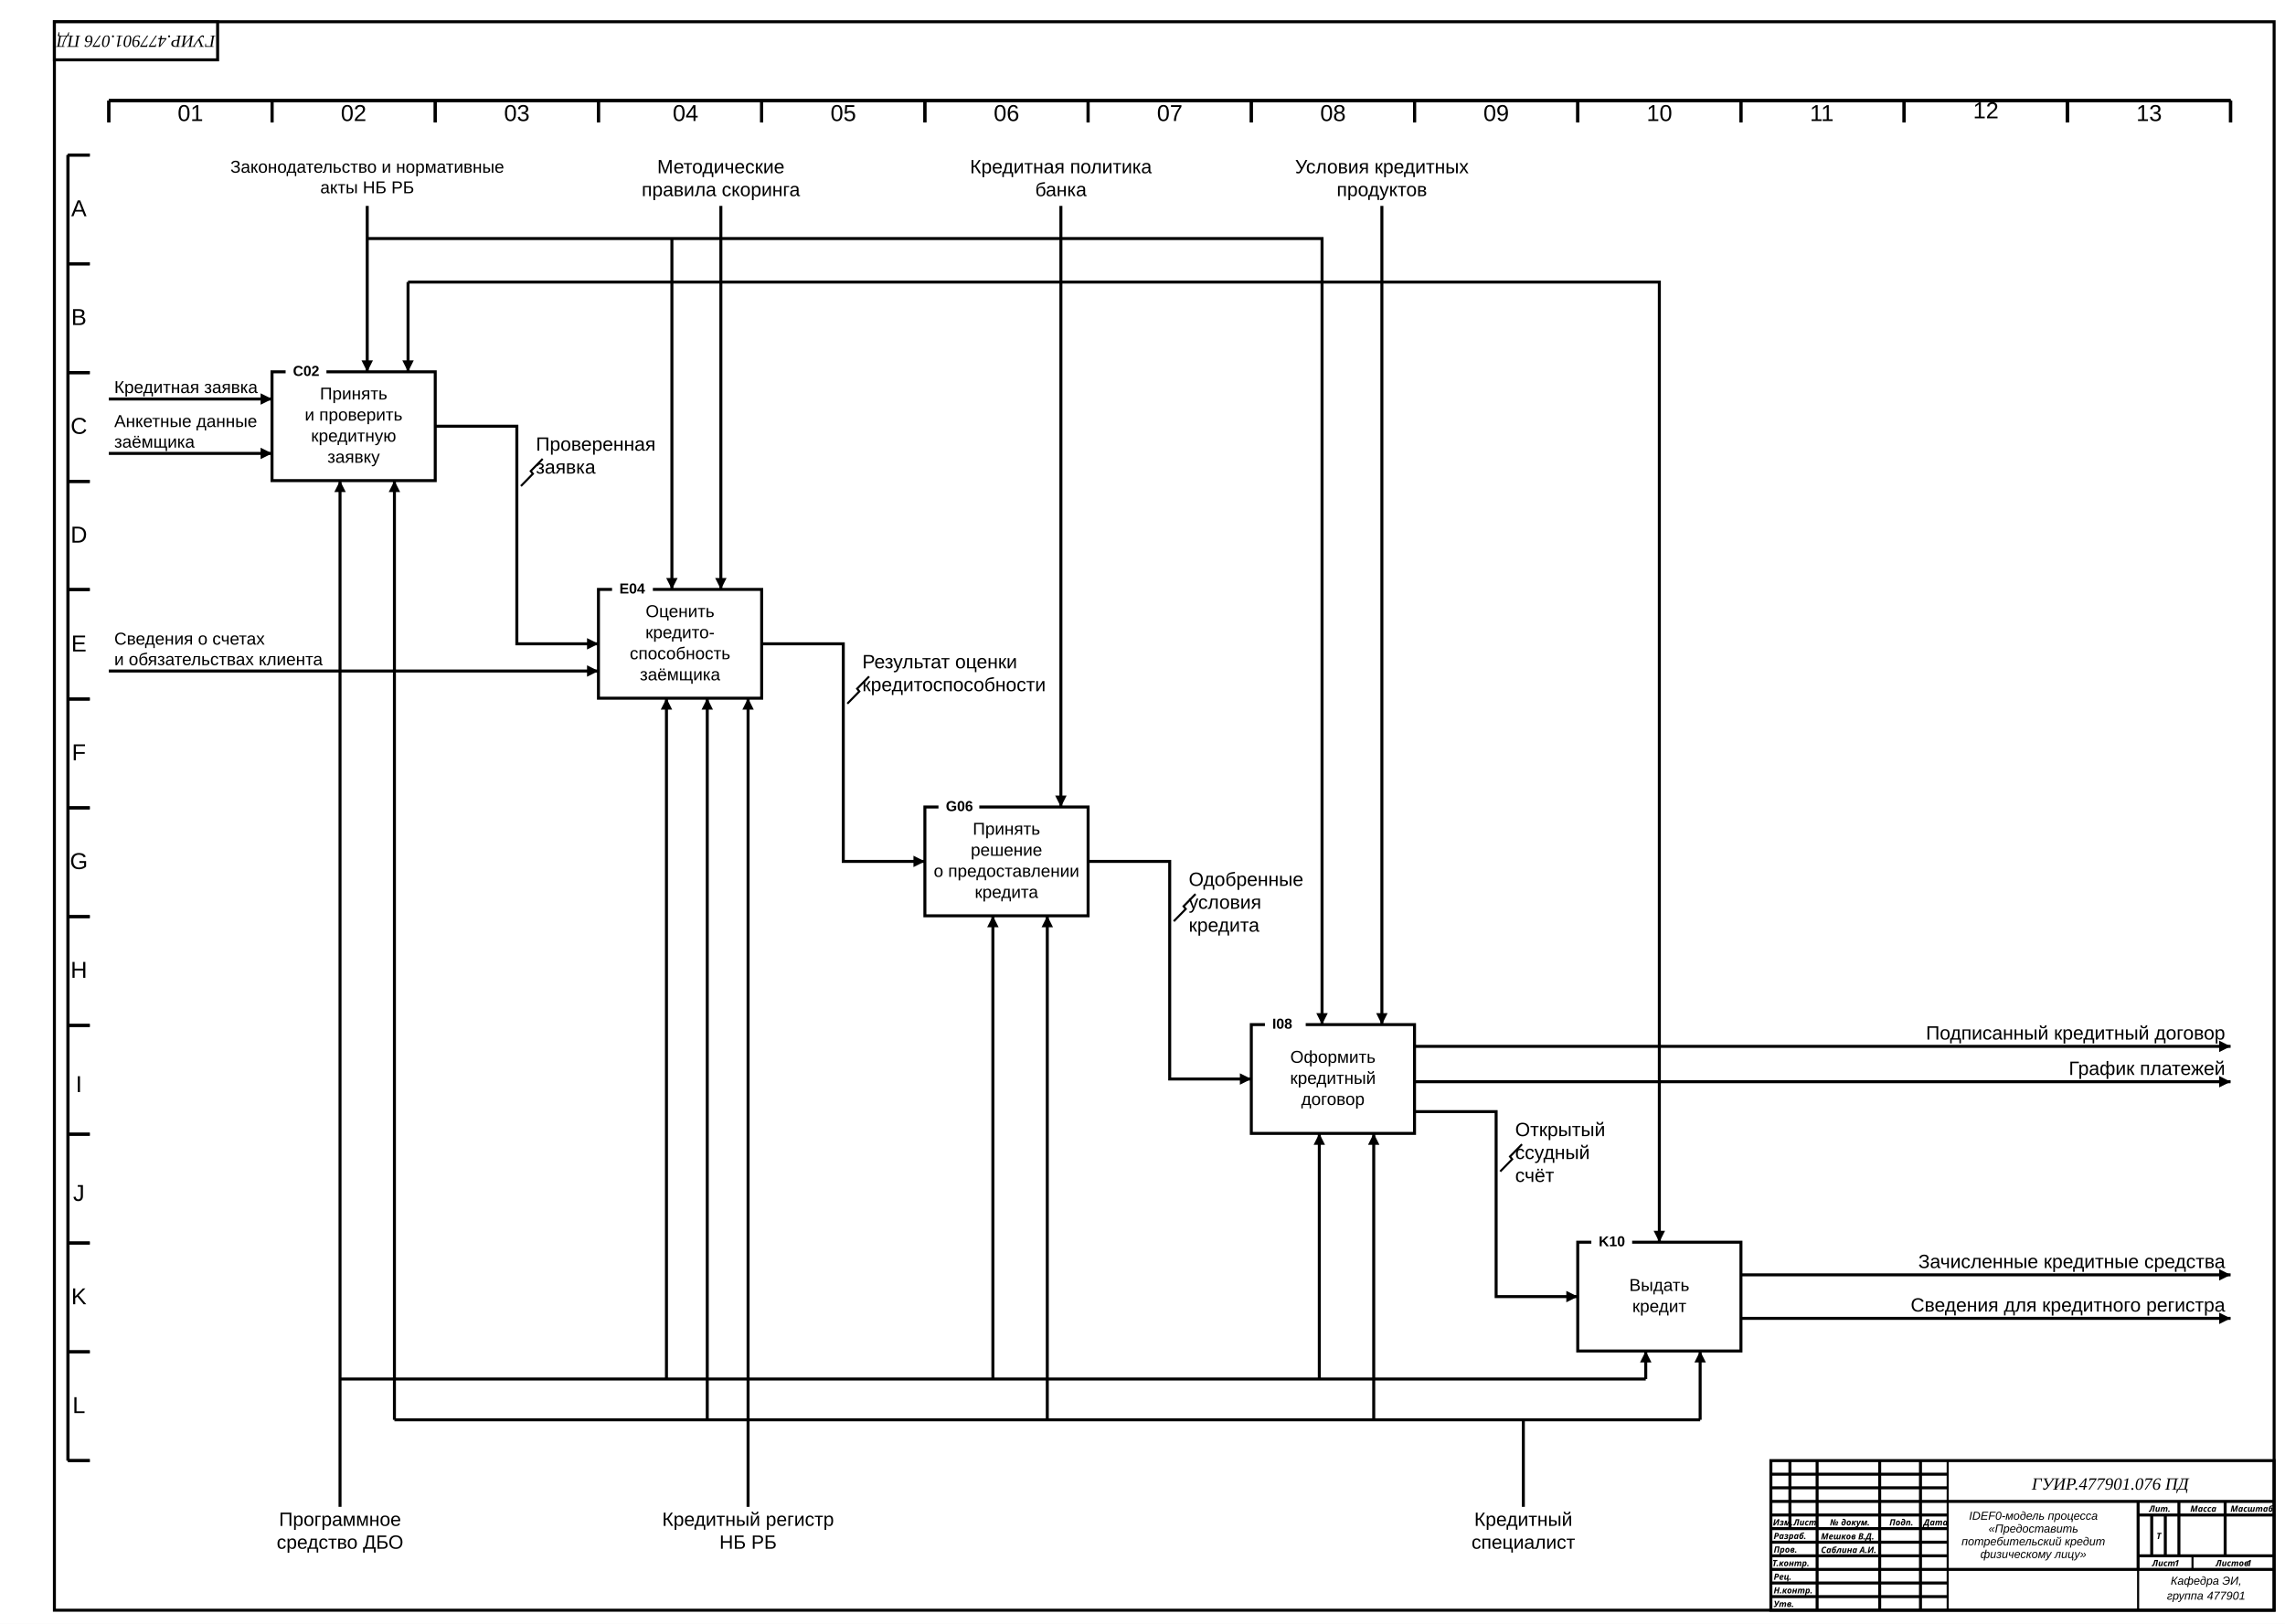
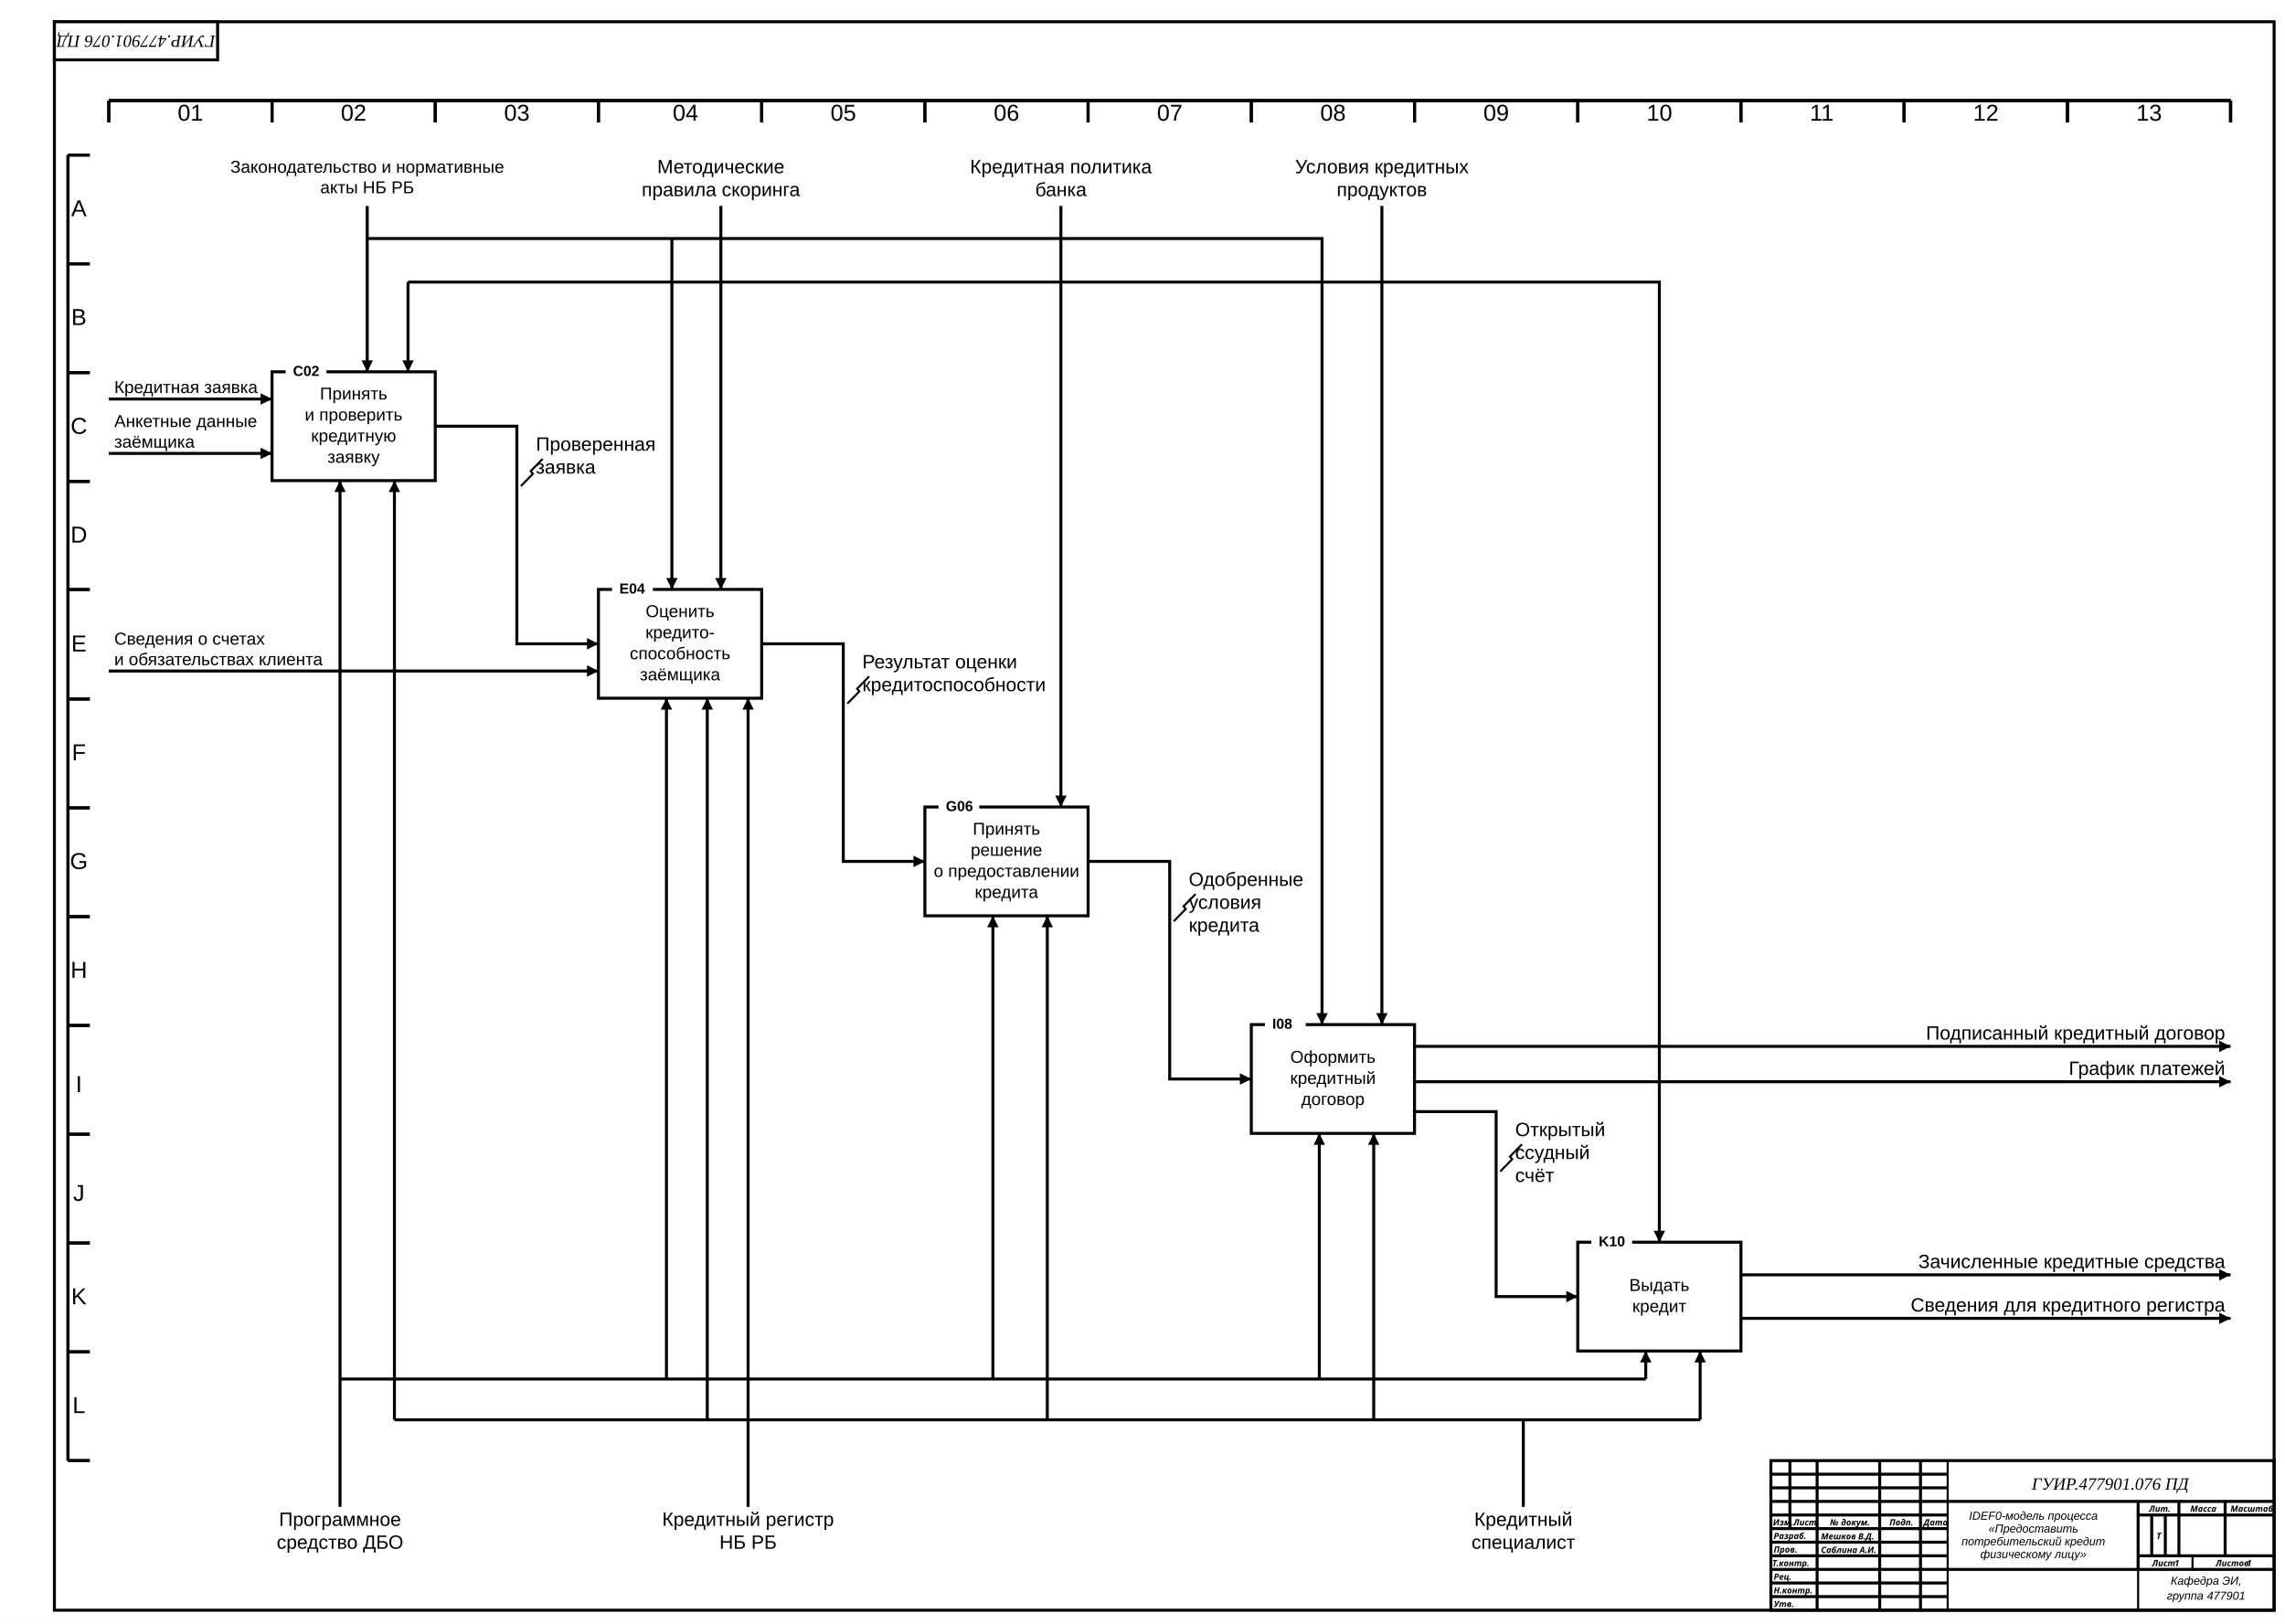
<svg xmlns="http://www.w3.org/2000/svg" width="840mm" height="597mm" viewBox="0 0 840 597" font-family="Arial, Liberation Sans, sans-serif">
  <rect width="840" height="597" fill="#fff" />
  <rect x="20.00" y="8.00" width="816.00" height="584.00" rx="0" fill="none" stroke="#000" stroke-width="1.101" />
  <rect x="20.00" y="8.00" width="60.00" height="14.00" rx="0" fill="#fff" stroke="#000" stroke-width="0" />
  <rect x="20.00" y="8.00" width="60.00" height="14.00" rx="0" fill="none" stroke="#000" stroke-width="1.101" />
  <rect x="651.00" y="537.00" width="185.00" height="55.00" rx="0" fill="none" stroke="#000" stroke-width="1.101" />
  <path d="M100.00,37.00 L100.00,45.00" fill="none" stroke="#000" stroke-width="1.1" />
  <path d="M220.00,37.00 L220.00,45.00" fill="none" stroke="#000" stroke-width="1.1" />
  <path d="M40.00,37.00 L40.00,45.00" fill="none" stroke="#000" stroke-width="1.1" />
  <path d="M160.00,37.00 L160.00,45.00" fill="none" stroke="#000" stroke-width="1.1" />
  <path d="M460.00,37.00 L460.00,45.00" fill="none" stroke="#000" stroke-width="1.1" />
  <path d="M400.00,37.00 L400.00,45.00" fill="none" stroke="#000" stroke-width="1.1" />
  <path d="M340.00,37.00 L340.00,45.00" fill="none" stroke="#000" stroke-width="1.1" />
  <path d="M280.00,37.00 L280.00,45.00" fill="none" stroke="#000" stroke-width="1.1" />
  <path d="M640.00,37.00 L640.00,45.00" fill="none" stroke="#000" stroke-width="1.1" />
  <path d="M580.00,37.00 L580.00,45.00" fill="none" stroke="#000" stroke-width="1.1" />
  <path d="M520.00,37.00 L520.00,45.00" fill="none" stroke="#000" stroke-width="1.1" />
  <path d="M40.00,37.00 L820.00,37.00" fill="none" stroke="#000" stroke-width="1.1" />
  <path d="M820.00,37.00 L820.00,45.00" fill="none" stroke="#000" stroke-width="1.1" />
  <path d="M760.00,37.00 L760.00,45.00" fill="none" stroke="#000" stroke-width="1.1" />
  <path d="M700.00,37.00 L700.00,45.00" fill="none" stroke="#000" stroke-width="1.1" />
  <path d="M40.00,37.00 L820.00,37.00" fill="none" stroke="#000" stroke-width="1.1" />
  <path d="M820.00,37.00 L820.00,45.00" fill="none" stroke="#000" stroke-width="1.1" />
  <path d="M760.00,37.00 L760.00,45.00" fill="none" stroke="#000" stroke-width="1.1" />
  <path d="M700.00,37.00 L700.00,45.00" fill="none" stroke="#000" stroke-width="1.1" />
  <path d="M100.00,37.00 L100.00,45.00" fill="none" stroke="#000" stroke-width="1.1" />
  <path d="M220.00,37.00 L220.00,45.00" fill="none" stroke="#000" stroke-width="1.1" />
  <path d="M40.00,37.00 L40.00,45.00" fill="none" stroke="#000" stroke-width="1.1" />
  <path d="M160.00,37.00 L160.00,45.00" fill="none" stroke="#000" stroke-width="1.1" />
  <path d="M460.00,37.00 L460.00,45.00" fill="none" stroke="#000" stroke-width="1.1" />
  <path d="M400.00,37.00 L400.00,45.00" fill="none" stroke="#000" stroke-width="1.1" />
  <path d="M340.00,37.00 L340.00,45.00" fill="none" stroke="#000" stroke-width="1.1" />
  <path d="M280.00,37.00 L280.00,45.00" fill="none" stroke="#000" stroke-width="1.1" />
  <path d="M640.00,37.00 L640.00,45.00" fill="none" stroke="#000" stroke-width="1.1" />
  <path d="M580.00,37.00 L580.00,45.00" fill="none" stroke="#000" stroke-width="1.1" />
  <path d="M520.00,37.00 L520.00,45.00" fill="none" stroke="#000" stroke-width="1.1" />
  <path d="M40.00,37.00 L820.00,37.00" fill="none" stroke="#000" stroke-width="1.1" />
  <path d="M820.00,37.00 L820.00,45.00" fill="none" stroke="#000" stroke-width="1.1" />
  <path d="M760.00,37.00 L760.00,45.00" fill="none" stroke="#000" stroke-width="1.1" />
  <path d="M700.00,37.00 L700.00,45.00" fill="none" stroke="#000" stroke-width="1.1" />
  <path d="M658.00,537.00 L658.00,562.00" fill="none" stroke="#000" stroke-width="1.1" />
  <path d="M668.00,537.00 L668.00,592.00" fill="none" stroke="#000" stroke-width="1.1" />
  <path d="M691.00,537.00 L691.00,592.00" fill="none" stroke="#000" stroke-width="1.1" />
  <path d="M706.00,537.00 L706.00,592.00" fill="none" stroke="#000" stroke-width="1.1" />
  <path d="M716.00,537.00 L716.00,592.00" fill="none" stroke="#000" stroke-width="0.76" />
  <path d="M716.00,552.00 L836.00,552.00" fill="none" stroke="#000" stroke-width="1.1" />
  <path d="M651.00,562.00 L716.00,562.00" fill="none" stroke="#000" stroke-width="1.1" />
  <path d="M651.00,557.00 L716.00,557.00" fill="none" stroke="#000" stroke-width="1.1" />
  <path d="M651.00,552.00 L716.00,552.00" fill="none" stroke="#000" stroke-width="1.1" />
  <path d="M651.00,547.00 L716.00,547.00" fill="none" stroke="#000" stroke-width="1.1" />
  <path d="M651.00,542.00 L716.00,542.00" fill="none" stroke="#000" stroke-width="1.1" />
  <path d="M651.00,567.00 L716.00,567.00" fill="none" stroke="#000" stroke-width="1.1" />
  <path d="M651.00,572.00 L716.00,572.00" fill="none" stroke="#000" stroke-width="1.1" />
  <path d="M651.00,577.00 L716.00,577.00" fill="none" stroke="#000" stroke-width="1.1" />
  <path d="M651.00,582.00 L716.00,582.00" fill="none" stroke="#000" stroke-width="1.1" />
  <path d="M651.00,587.00 L716.00,587.00" fill="none" stroke="#000" stroke-width="1.1" />
  <path d="M716.00,577.00 L836.00,577.00" fill="none" stroke="#000" stroke-width="1.1" />
  <path d="M786.00,552.00 L786.00,577.00" fill="none" stroke="#000" stroke-width="1.1" />
  <path d="M786.00,557.00 L836.00,557.00" fill="none" stroke="#000" stroke-width="1.1" />
  <path d="M786.00,572.00 L836.00,572.00" fill="none" stroke="#000" stroke-width="1.1" />
  <path d="M801.00,552.00 L801.00,572.00" fill="none" stroke="#000" stroke-width="1.1" />
  <path d="M791.00,557.00 L791.00,572.00" fill="none" stroke="#000" stroke-width="1.1" />
  <path d="M796.00,557.00 L796.00,572.00" fill="none" stroke="#000" stroke-width="1.1" />
  <path d="M818.00,552.00 L818.00,572.00" fill="none" stroke="#000" stroke-width="1.1" />
  <path d="M806.00,572.00 L806.00,577.00" fill="none" stroke="#000" stroke-width="0.76" />
  <path d="M786.00,577.00 L786.00,592.00" fill="none" stroke="#000" stroke-width="0.76" />
  <path d="M25.00,537.00 L33.00,537.00" fill="none" stroke="#000" stroke-width="1.1" />
  <path d="M25.00,337.00 L33.00,337.00" fill="none" stroke="#000" stroke-width="1.1" />
  <path d="M25.00,457.00 L33.00,457.00" fill="none" stroke="#000" stroke-width="1.1" />
  <path d="M25.00,297.00 L33.00,297.00" fill="none" stroke="#000" stroke-width="1.1" />
  <path d="M25.00,377.00 L33.00,377.00" fill="none" stroke="#000" stroke-width="1.1" />
  <path d="M25.00,417.00 L33.00,417.00" fill="none" stroke="#000" stroke-width="1.1" />
  <path d="M25.00,497.00 L33.00,497.00" fill="none" stroke="#000" stroke-width="1.1" />
  <path d="M25.00,177.00 L33.00,177.00" fill="none" stroke="#000" stroke-width="1.1" />
  <path d="M25.00,216.75 L33.00,216.75" fill="none" stroke="#000" stroke-width="1.1" />
  <path d="M25.00,257.00 L33.00,257.00" fill="none" stroke="#000" stroke-width="1.1" />
  <path d="M25.00,537.00 L25.00,57.00" fill="none" stroke="#000" stroke-width="1.1" />
  <path d="M25.00,57.00 L33.00,57.00" fill="none" stroke="#000" stroke-width="1.1" />
  <path d="M25.00,97.00 L33.00,97.00" fill="none" stroke="#000" stroke-width="1.1" />
  <path d="M25.00,137.00 L33.00,137.00" fill="none" stroke="#000" stroke-width="1.1" />
  <path d="M25.00,537.00 L33.00,537.00" fill="none" stroke="#000" stroke-width="1.1" />
  <path d="M25.00,337.00 L33.00,337.00" fill="none" stroke="#000" stroke-width="1.1" />
  <path d="M25.00,457.00 L33.00,457.00" fill="none" stroke="#000" stroke-width="1.1" />
  <path d="M25.00,297.00 L33.00,297.00" fill="none" stroke="#000" stroke-width="1.1" />
  <path d="M25.00,377.00 L33.00,377.00" fill="none" stroke="#000" stroke-width="1.1" />
  <path d="M25.00,417.00 L33.00,417.00" fill="none" stroke="#000" stroke-width="1.1" />
  <path d="M25.00,497.00 L33.00,497.00" fill="none" stroke="#000" stroke-width="1.1" />
  <path d="M25.00,177.00 L33.00,177.00" fill="none" stroke="#000" stroke-width="1.1" />
  <path d="M25.00,216.75 L33.00,216.75" fill="none" stroke="#000" stroke-width="1.1" />
  <path d="M25.00,257.00 L33.00,257.00" fill="none" stroke="#000" stroke-width="1.1" />
  <path d="M25.00,537.00 L25.00,57.00" fill="none" stroke="#000" stroke-width="1.1" />
  <path d="M25.00,57.00 L33.00,57.00" fill="none" stroke="#000" stroke-width="1.1" />
  <path d="M25.00,97.00 L33.00,97.00" fill="none" stroke="#000" stroke-width="1.1" />
  <path d="M25.00,137.00 L33.00,137.00" fill="none" stroke="#000" stroke-width="1.1" />
  <text x="77.36" y="14.88" font-size="6.35" text-anchor="middle" dominant-baseline="middle" font-family="Times New Roman" font-style="italic" transform="rotate(180 77.35676 14.87734)">Г</text>
  <text x="73.41" y="14.88" font-size="6.35" text-anchor="middle" dominant-baseline="middle" font-family="Times New Roman" font-style="italic" transform="rotate(180 73.41341 14.87734)">У</text>
  <text x="68.98" y="14.88" font-size="6.35" text-anchor="middle" dominant-baseline="middle" font-family="Times New Roman" font-style="italic" transform="rotate(180 68.98428 14.87734)">И</text>
  <text x="64.75" y="14.88" font-size="6.35" text-anchor="middle" dominant-baseline="middle" font-family="Times New Roman" font-style="italic" transform="rotate(180 64.75201 14.87734)">Р</text>
  <text x="62.02" y="14.88" font-size="6.35" text-anchor="middle" dominant-baseline="middle" font-family="Times New Roman" font-style="italic" transform="rotate(180 62.01833 14.87734)">.</text>
  <text x="59.64" y="14.88" font-size="6.35" text-anchor="middle" dominant-baseline="middle" font-family="Times New Roman" font-style="italic" transform="rotate(180 59.63708 14.87734)">4</text>
  <text x="56.46" y="14.88" font-size="6.35" text-anchor="middle" dominant-baseline="middle" font-family="Times New Roman" font-style="italic" transform="rotate(180 56.46208 14.87734)">7</text>
  <text x="53.29" y="14.88" font-size="6.35" text-anchor="middle" dominant-baseline="middle" font-family="Times New Roman" font-style="italic" transform="rotate(180 53.28708 14.87734)">7</text>
  <text x="50.11" y="14.88" font-size="6.35" text-anchor="middle" dominant-baseline="middle" font-family="Times New Roman" font-style="italic" transform="rotate(180 50.11208 14.87734)">9</text>
  <text x="46.94" y="14.88" font-size="6.35" text-anchor="middle" dominant-baseline="middle" font-family="Times New Roman" font-style="italic" transform="rotate(180 46.93708 14.87734)">0</text>
  <text x="43.76" y="14.88" font-size="6.35" text-anchor="middle" dominant-baseline="middle" font-family="Times New Roman" font-style="italic" transform="rotate(180 43.76208 14.87734)">1</text>
  <text x="41.38" y="14.88" font-size="6.35" text-anchor="middle" dominant-baseline="middle" font-family="Times New Roman" font-style="italic" transform="rotate(180 41.38083 14.87734)">.</text>
  <text x="39.00" y="14.88" font-size="6.35" text-anchor="middle" dominant-baseline="middle" font-family="Times New Roman" font-style="italic" transform="rotate(180 38.99958 14.87734)">0</text>
  <text x="35.82" y="14.88" font-size="6.35" text-anchor="middle" dominant-baseline="middle" font-family="Times New Roman" font-style="italic" transform="rotate(180 35.81753 14.87734)">7</text>
  <text x="32.64" y="14.88" font-size="6.35" text-anchor="middle" dominant-baseline="middle" font-family="Times New Roman" font-style="italic" transform="rotate(180 32.64253 14.87734)">6</text>
  <text x="30.26" y="14.88" font-size="6.35" text-anchor="middle" dominant-baseline="middle" font-family="Times New Roman" font-style="italic" transform="rotate(180 30.26198 14.87734)"> </text>
  <text x="27.18" y="14.88" font-size="6.35" text-anchor="middle" dominant-baseline="middle" font-family="Times New Roman" font-style="italic" transform="rotate(180 27.18012 14.87734)">П</text>
  <text x="22.88" y="14.88" font-size="6.35" text-anchor="middle" dominant-baseline="middle" font-family="Times New Roman" font-style="italic" transform="rotate(180 22.88117 14.87734)">Д</text>
-   <text x="65.30" y="42.09" font-size="8.47" text-anchor="start" dominant-baseline="middle">01</text>
-   <text x="125.30" y="42.09" font-size="8.47" text-anchor="start" dominant-baseline="middle">02</text>
-   <text x="185.30" y="42.09" font-size="8.47" text-anchor="start" dominant-baseline="middle">03</text>
-   <text x="247.30" y="42.09" font-size="8.47" text-anchor="start" dominant-baseline="middle">04</text>
-   <text x="305.31" y="42.09" font-size="8.47" text-anchor="start" dominant-baseline="middle">05</text>
-   <text x="365.31" y="42.09" font-size="8.47" text-anchor="start" dominant-baseline="middle">06</text>
-   <text x="425.32" y="42.09" font-size="8.47" text-anchor="start" dominant-baseline="middle">07</text>
-   <text x="485.32" y="42.09" font-size="8.47" text-anchor="start" dominant-baseline="middle">08</text>
-   <text x="545.32" y="42.09" font-size="8.47" text-anchor="start" dominant-baseline="middle">09</text>
-   <text x="605.32" y="42.09" font-size="8.47" text-anchor="start" dominant-baseline="middle">10</text>
-   <text x="665.33" y="42.09" font-size="8.47" text-anchor="start" dominant-baseline="middle">11</text>
-   <text x="725.33" y="41.09" font-size="8.47" text-anchor="start" dominant-baseline="middle">12</text>
-   <text x="785.33" y="42.09" font-size="8.47" text-anchor="start" dominant-baseline="middle">13</text>
+   <text x="65.30" y="41.98" font-size="8.47" text-anchor="start" dominant-baseline="middle">01</text>
+   <text x="125.30" y="41.98" font-size="8.47" text-anchor="start" dominant-baseline="middle">02</text>
+   <text x="185.30" y="41.98" font-size="8.47" text-anchor="start" dominant-baseline="middle">03</text>
+   <text x="247.30" y="41.98" font-size="8.47" text-anchor="start" dominant-baseline="middle">04</text>
+   <text x="305.31" y="41.98" font-size="8.47" text-anchor="start" dominant-baseline="middle">05</text>
+   <text x="365.31" y="41.98" font-size="8.47" text-anchor="start" dominant-baseline="middle">06</text>
+   <text x="425.32" y="41.98" font-size="8.47" text-anchor="start" dominant-baseline="middle">07</text>
+   <text x="485.32" y="41.98" font-size="8.47" text-anchor="start" dominant-baseline="middle">08</text>
+   <text x="545.32" y="41.98" font-size="8.47" text-anchor="start" dominant-baseline="middle">09</text>
+   <text x="605.32" y="41.98" font-size="8.47" text-anchor="start" dominant-baseline="middle">10</text>
+   <text x="665.33" y="41.98" font-size="8.47" text-anchor="start" dominant-baseline="middle">11</text>
+   <text x="725.33" y="41.98" font-size="8.47" text-anchor="start" dominant-baseline="middle">12</text>
+   <text x="785.33" y="41.98" font-size="8.47" text-anchor="start" dominant-baseline="middle">13</text>
  <text x="651.76" y="559.70" font-size="3.17" text-anchor="start" dominant-baseline="middle" font-family="Calibri" font-weight="bold" font-style="italic">Изм.</text>
  <text x="659.27" y="559.70" font-size="3.17" text-anchor="start" dominant-baseline="middle" font-family="Calibri" font-weight="bold" font-style="italic">Лист</text>
  <text x="652.02" y="564.70" font-size="3.17" text-anchor="start" dominant-baseline="middle" font-family="Calibri" font-weight="bold" font-style="italic">Разраб.</text>
  <text x="652.04" y="569.70" font-size="3.17" text-anchor="start" dominant-baseline="middle" font-family="Calibri" font-weight="bold" font-style="italic">Пров.</text>
  <text x="651.51" y="574.70" font-size="3.18" text-anchor="start" dominant-baseline="middle" font-family="Calibri" font-weight="bold" font-style="italic">Т.контр.</text>
  <text x="652.01" y="584.70" font-size="3.17" text-anchor="start" dominant-baseline="middle" font-family="Calibri" font-weight="bold" font-style="italic">Н.контр.</text>
  <text x="672.74" y="559.70" font-size="3.17" text-anchor="start" dominant-baseline="middle" font-family="Calibri" font-weight="bold" font-style="italic">№</text>
  <text x="676.78" y="559.70" font-size="3.17" text-anchor="start" dominant-baseline="middle" font-family="Calibri" font-weight="bold" font-style="italic">докум.</text>
  <text x="694.58" y="559.70" font-size="3.17" text-anchor="start" dominant-baseline="middle" font-family="Calibri" font-weight="bold" font-style="italic">Подп.</text>
  <text x="707.12" y="559.70" font-size="3.17" text-anchor="start" dominant-baseline="middle" font-family="Calibri" font-weight="bold" font-style="italic">Дата</text>
  <text x="790.01" y="554.70" font-size="3.17" text-anchor="start" dominant-baseline="middle" font-family="Calibri" font-weight="bold" font-style="italic">Лит.</text>
  <text x="805.17" y="554.70" font-size="3.17" text-anchor="start" dominant-baseline="middle" font-family="Calibri" font-weight="bold" font-style="italic">Масса</text>
  <text x="819.95" y="554.70" font-size="3.17" text-anchor="start" dominant-baseline="middle" font-family="Calibri" font-weight="bold" font-style="italic">Масштаб</text>
  <text x="791.12" y="574.70" font-size="3.18" text-anchor="start" dominant-baseline="middle" font-family="Calibri" font-weight="bold" font-style="italic">Лист</text>
  <text x="799.38" y="574.70" font-size="3.18" text-anchor="start" dominant-baseline="middle" font-family="Calibri" font-weight="bold" font-style="italic">1</text>
  <text x="814.49" y="574.70" font-size="3.18" text-anchor="start" dominant-baseline="middle" font-family="Calibri" font-weight="bold" font-style="italic">Листов</text>
  <text x="825.96" y="574.70" font-size="3.18" text-anchor="start" dominant-baseline="middle" font-family="Calibri" font-weight="bold" font-style="italic">1</text>
  <text x="792.76" y="564.70" font-size="3.17" text-anchor="start" dominant-baseline="middle" font-family="Calibri" font-weight="bold" font-style="italic">Т</text>
  <text x="652.04" y="589.71" font-size="3.17" text-anchor="start" dominant-baseline="middle" font-family="Calibri" font-weight="bold" font-style="italic">Утв.</text>
  <text x="26.18" y="77.09" font-size="8.47" text-anchor="start" dominant-baseline="middle">A</text>
  <text x="27.82" y="399.11" font-size="8.48" text-anchor="start" dominant-baseline="middle">I</text>
  <text x="26.42" y="277.11" font-size="8.47" text-anchor="start" dominant-baseline="middle">F</text>
  <text x="25.70" y="317.11" font-size="8.47" text-anchor="start" dominant-baseline="middle">G</text>
  <text x="26.18" y="237.10" font-size="8.47" text-anchor="start" dominant-baseline="middle">E</text>
  <text x="25.94" y="197.09" font-size="8.48" text-anchor="start" dominant-baseline="middle">D</text>
  <text x="26.18" y="117.09" font-size="8.47" text-anchor="start" dominant-baseline="middle">B</text>
  <text x="25.94" y="157.10" font-size="8.47" text-anchor="start" dominant-baseline="middle">C</text>
  <text x="26.88" y="439.12" font-size="8.47" text-anchor="start" dominant-baseline="middle">J</text>
  <text x="25.94" y="357.10" font-size="8.48" text-anchor="start" dominant-baseline="middle">H</text>
  <text x="26.18" y="477.12" font-size="8.47" text-anchor="start" dominant-baseline="middle">K</text>
  <text x="26.64" y="517.12" font-size="8.48" text-anchor="start" dominant-baseline="middle">L</text>
  <text x="797.98" y="581.41" font-size="4.23" text-anchor="start" dominant-baseline="middle" font-style="italic">Кафедра</text>
  <text x="816.93" y="581.41" font-size="4.23" text-anchor="start" dominant-baseline="middle" font-style="italic">ЭИ,</text>
  <text x="796.59" y="586.92" font-size="4.23" text-anchor="start" dominant-baseline="middle" font-style="italic">группа</text>
  <text x="811.32" y="586.92" font-size="4.23" text-anchor="start" dominant-baseline="middle" font-style="italic">477901</text>
  <text x="652.04" y="579.70" font-size="3.17" text-anchor="start" dominant-baseline="middle" font-family="Calibri" font-weight="bold" font-style="italic">Рец.</text>
  <text x="747.50" y="557.53" font-size="4.23" text-anchor="middle" dominant-baseline="middle" font-style="italic">IDEF0-модель процесса</text>
  <text x="747.50" y="562.23" font-size="4.23" text-anchor="middle" dominant-baseline="middle" font-style="italic">«Предоставить</text>
  <text x="747.50" y="566.93" font-size="4.23" text-anchor="middle" dominant-baseline="middle" font-style="italic">потребительский кредит</text>
  <text x="747.50" y="571.63" font-size="4.23" text-anchor="middle" dominant-baseline="middle" font-style="italic">физическому лицу»</text>
  <text x="746.90" y="545.89" font-size="6.35" text-anchor="start" dominant-baseline="middle" font-family="Times New Roman" font-style="italic">ГУИР.477901.076 ПД</text>
  <text x="669.40" y="564.84" font-size="3.17" text-anchor="start" dominant-baseline="middle" font-family="Calibri" font-weight="bold" font-style="italic">Мешков В.Д.</text>
  <text x="669.40" y="569.84" font-size="3.17" text-anchor="start" dominant-baseline="middle" font-family="Calibri" font-weight="bold" font-style="italic">Саблина А.И.</text>
  <rect x="100.00" y="136.70" width="60.00" height="40.00" rx="0" fill="#fff" stroke="#000" stroke-width="1.1" />
  <text x="130.00" y="145.08" font-size="6.35" text-anchor="middle" dominant-baseline="middle">Принять</text>
  <text x="130.00" y="152.83" font-size="6.35" text-anchor="middle" dominant-baseline="middle">и проверить</text>
  <text x="130.00" y="160.57" font-size="6.35" text-anchor="middle" dominant-baseline="middle">кредитную</text>
  <text x="130.00" y="168.32" font-size="6.35" text-anchor="middle" dominant-baseline="middle">заявку</text>
  <rect x="105.00" y="132.00" width="15.00" height="9.50" rx="0" fill="#fff" stroke="#000" stroke-width="0" />
  <text x="107.70" y="136.70" font-size="5.29" text-anchor="start" dominant-baseline="middle" font-weight="bold">C02</text>
  <rect x="220.00" y="216.70" width="60.00" height="40.00" rx="0" fill="#fff" stroke="#000" stroke-width="1.1" />
  <text x="250.00" y="225.08" font-size="6.35" text-anchor="middle" dominant-baseline="middle">Оценить</text>
  <text x="250.00" y="232.83" font-size="6.35" text-anchor="middle" dominant-baseline="middle">кредито-</text>
  <text x="250.00" y="240.57" font-size="6.35" text-anchor="middle" dominant-baseline="middle">способность</text>
  <text x="250.00" y="248.32" font-size="6.35" text-anchor="middle" dominant-baseline="middle">заёмщика</text>
  <rect x="225.00" y="212.00" width="15.00" height="9.50" rx="0" fill="#fff" stroke="#000" stroke-width="0" />
  <text x="227.70" y="216.70" font-size="5.29" text-anchor="start" dominant-baseline="middle" font-weight="bold">E04</text>
  <rect x="340.00" y="296.70" width="60.00" height="40.00" rx="0" fill="#fff" stroke="#000" stroke-width="1.1" />
  <text x="370.00" y="305.08" font-size="6.35" text-anchor="middle" dominant-baseline="middle">Принять</text>
  <text x="370.00" y="312.83" font-size="6.35" text-anchor="middle" dominant-baseline="middle">решение</text>
  <text x="370.00" y="320.57" font-size="6.35" text-anchor="middle" dominant-baseline="middle">о предоставлении</text>
  <text x="370.00" y="328.32" font-size="6.35" text-anchor="middle" dominant-baseline="middle">кредита</text>
  <rect x="345.00" y="292.00" width="15.00" height="9.50" rx="0" fill="#fff" stroke="#000" stroke-width="0" />
  <text x="347.70" y="296.70" font-size="5.29" text-anchor="start" dominant-baseline="middle" font-weight="bold">G06</text>
  <rect x="460.00" y="376.70" width="60.00" height="40.00" rx="0" fill="#fff" stroke="#000" stroke-width="1.1" />
  <text x="490.00" y="388.95" font-size="6.35" text-anchor="middle" dominant-baseline="middle">Оформить</text>
  <text x="490.00" y="396.70" font-size="6.35" text-anchor="middle" dominant-baseline="middle">кредитный</text>
  <text x="490.00" y="404.45" font-size="6.35" text-anchor="middle" dominant-baseline="middle">договор</text>
  <rect x="465.00" y="372.00" width="15.00" height="9.50" rx="0" fill="#fff" stroke="#000" stroke-width="0" />
  <text x="467.70" y="376.70" font-size="5.29" text-anchor="start" dominant-baseline="middle" font-weight="bold">I08</text>
  <rect x="580.00" y="456.70" width="60.00" height="40.00" rx="0" fill="#fff" stroke="#000" stroke-width="1.1" />
  <text x="610.00" y="472.83" font-size="6.35" text-anchor="middle" dominant-baseline="middle">Выдать</text>
  <text x="610.00" y="480.57" font-size="6.35" text-anchor="middle" dominant-baseline="middle">кредит</text>
  <rect x="585.00" y="452.00" width="15.00" height="9.50" rx="0" fill="#fff" stroke="#000" stroke-width="0" />
  <text x="587.70" y="456.70" font-size="5.29" text-anchor="start" dominant-baseline="middle" font-weight="bold">K10</text>
  <text x="135.00" y="61.70" font-size="6.35" text-anchor="middle" dominant-baseline="middle">Законодательство и нормативные</text>
  <text x="135.00" y="69.26" font-size="6.35" text-anchor="middle" dominant-baseline="middle">акты НБ РБ</text>
  <path d="M135.00,75.70 L135.00,136.70" fill="none" stroke="#000" stroke-width="1.1" />
  <path d="M135.00,136.70 L137.10,132.50 L132.90,132.50 Z" fill="#000" />
  <path d="M135.00,87.70 L486.00,87.70 L486.00,376.70" fill="none" stroke="#000" stroke-width="1.1" />
  <path d="M486.00,376.70 L488.10,372.50 L483.90,372.50 Z" fill="#000" />
  <path d="M247.00,87.70 L247.00,216.70" fill="none" stroke="#000" stroke-width="1.1" />
  <path d="M247.00,216.70 L249.10,212.50 L244.90,212.50 Z" fill="#000" />
  <text x="265.00" y="61.70" font-size="7.07" text-anchor="middle" dominant-baseline="middle">Методические</text>
  <text x="265.00" y="70.11" font-size="7.07" text-anchor="middle" dominant-baseline="middle">правила скоринга</text>
  <path d="M265.00,75.70 L265.00,216.70" fill="none" stroke="#000" stroke-width="1.1" />
  <path d="M265.00,216.70 L267.10,212.50 L262.90,212.50 Z" fill="#000" />
  <text x="390.00" y="61.70" font-size="7.07" text-anchor="middle" dominant-baseline="middle">Кредитная политика</text>
  <text x="390.00" y="70.11" font-size="7.07" text-anchor="middle" dominant-baseline="middle">банка</text>
  <path d="M390.00,75.70 L390.00,296.70" fill="none" stroke="#000" stroke-width="1.1" />
  <path d="M390.00,296.70 L392.10,292.50 L387.90,292.50 Z" fill="#000" />
  <text x="508.00" y="61.70" font-size="7.07" text-anchor="middle" dominant-baseline="middle">Условия кредитных</text>
  <text x="508.00" y="70.11" font-size="7.07" text-anchor="middle" dominant-baseline="middle">продуктов</text>
  <path d="M508.00,75.70 L508.00,376.70" fill="none" stroke="#000" stroke-width="1.1" />
  <path d="M508.00,376.70 L510.10,372.50 L505.90,372.50 Z" fill="#000" />
  <path d="M150.00,103.70 L610.00,103.70 L610.00,456.70" fill="none" stroke="#000" stroke-width="1.1" />
  <path d="M610.00,456.70 L612.10,452.50 L607.90,452.50 Z" fill="#000" />
  <path d="M150.00,103.70 L150.00,136.70" fill="none" stroke="#000" stroke-width="1.1" />
  <path d="M150.00,136.70 L152.10,132.50 L147.90,132.50 Z" fill="#000" />
  <path d="M40.00,146.70 L100.00,146.70" fill="none" stroke="#000" stroke-width="1.1" />
  <path d="M100.00,146.70 L95.80,144.60 L95.80,148.80 Z" fill="#000" />
  <text x="42.00" y="142.70" font-size="6.35" text-anchor="start" dominant-baseline="middle">Кредитная заявка</text>
  <path d="M40.00,166.70 L100.00,166.70" fill="none" stroke="#000" stroke-width="1.1" />
  <path d="M100.00,166.70 L95.80,164.60 L95.80,168.80 Z" fill="#000" />
  <text x="42.00" y="155.20" font-size="6.35" text-anchor="start" dominant-baseline="middle">Анкетные данные</text>
  <text x="42.00" y="162.76" font-size="6.35" text-anchor="start" dominant-baseline="middle">заёмщика</text>
  <path d="M40.00,246.70 L220.00,246.70" fill="none" stroke="#000" stroke-width="1.1" />
  <path d="M220.00,246.70 L215.80,244.60 L215.80,248.80 Z" fill="#000" />
  <text x="42.00" y="235.20" font-size="6.35" text-anchor="start" dominant-baseline="middle">Сведения о счетах</text>
  <text x="42.00" y="242.76" font-size="6.35" text-anchor="start" dominant-baseline="middle">и обязательствах клиента</text>
  <path d="M160.00,156.70 L190.00,156.70 L190.00,236.70 L220.00,236.70" fill="none" stroke="#000" stroke-width="1.1" />
  <path d="M220.00,236.70 L215.80,234.60 L215.80,238.80 Z" fill="#000" />
  <path d="M191.50,178.70 L195.90,174.20 L195.10,173.20 L199.50,168.70" fill="none" stroke="#000" stroke-width="0.76" />
  <text x="197.00" y="163.70" font-size="7.07" text-anchor="start" dominant-baseline="middle">Проверенная</text>
  <text x="197.00" y="172.11" font-size="7.07" text-anchor="start" dominant-baseline="middle">заявка</text>
  <path d="M280.00,236.70 L310.00,236.70 L310.00,316.70 L340.00,316.70" fill="none" stroke="#000" stroke-width="1.1" />
  <path d="M340.00,316.70 L335.80,314.60 L335.80,318.80 Z" fill="#000" />
  <path d="M311.50,258.70 L315.90,254.20 L315.10,253.20 L319.50,248.70" fill="none" stroke="#000" stroke-width="0.76" />
  <text x="317.00" y="243.70" font-size="7.07" text-anchor="start" dominant-baseline="middle">Результат оценки</text>
  <text x="317.00" y="252.11" font-size="7.07" text-anchor="start" dominant-baseline="middle">кредитоспособности</text>
  <path d="M400.00,316.70 L430.00,316.70 L430.00,396.70 L460.00,396.70" fill="none" stroke="#000" stroke-width="1.1" />
  <path d="M460.00,396.70 L455.80,394.60 L455.80,398.80 Z" fill="#000" />
  <path d="M431.50,338.70 L435.90,334.20 L435.10,333.20 L439.50,328.70" fill="none" stroke="#000" stroke-width="0.76" />
  <text x="437.00" y="323.70" font-size="7.07" text-anchor="start" dominant-baseline="middle">Одобренные</text>
  <text x="437.00" y="332.11" font-size="7.07" text-anchor="start" dominant-baseline="middle">условия</text>
  <text x="437.00" y="340.53" font-size="7.07" text-anchor="start" dominant-baseline="middle">кредита</text>
  <path d="M520.00,408.70 L550.00,408.70 L550.00,476.70 L580.00,476.70" fill="none" stroke="#000" stroke-width="1.1" />
  <path d="M580.00,476.70 L575.80,474.60 L575.80,478.80 Z" fill="#000" />
  <path d="M551.50,430.70 L555.90,426.20 L555.10,425.20 L559.50,420.70" fill="none" stroke="#000" stroke-width="0.76" />
  <text x="557.00" y="415.70" font-size="7.07" text-anchor="start" dominant-baseline="middle">Открытый</text>
  <text x="557.00" y="424.11" font-size="7.07" text-anchor="start" dominant-baseline="middle">ссудный</text>
  <text x="557.00" y="432.53" font-size="7.07" text-anchor="start" dominant-baseline="middle">счёт</text>
  <path d="M520.00,384.70 L820.00,384.70" fill="none" stroke="#000" stroke-width="1.1" />
  <path d="M820.00,384.70 L815.80,382.60 L815.80,386.80 Z" fill="#000" />
  <text x="818.00" y="380.20" font-size="7.07" text-anchor="end" dominant-baseline="middle">Подписанный кредитный договор</text>
  <path d="M520.00,397.70 L820.00,397.70" fill="none" stroke="#000" stroke-width="1.1" />
  <path d="M820.00,397.70 L815.80,395.60 L815.80,399.80 Z" fill="#000" />
  <text x="818.00" y="393.20" font-size="7.07" text-anchor="end" dominant-baseline="middle">График платежей</text>
  <path d="M640.00,468.70 L820.00,468.70" fill="none" stroke="#000" stroke-width="1.1" />
  <path d="M820.00,468.70 L815.80,466.60 L815.80,470.80 Z" fill="#000" />
  <text x="818.00" y="464.20" font-size="7.07" text-anchor="end" dominant-baseline="middle">Зачисленные кредитные средства</text>
  <path d="M640.00,484.70 L820.00,484.70" fill="none" stroke="#000" stroke-width="1.1" />
  <path d="M820.00,484.70 L815.80,482.60 L815.80,486.80 Z" fill="#000" />
  <text x="818.00" y="480.20" font-size="7.07" text-anchor="end" dominant-baseline="middle">Сведения для кредитного регистра</text>
  <text x="125.00" y="559.00" font-size="7.07" text-anchor="middle" dominant-baseline="middle">Программное</text>
  <text x="125.00" y="567.41" font-size="7.07" text-anchor="middle" dominant-baseline="middle">средство ДБО</text>
  <path d="M125.00,554.00 L125.00,176.70" fill="none" stroke="#000" stroke-width="1.1" />
  <path d="M125.00,176.70 L122.90,180.90 L127.10,180.90 Z" fill="#000" />
  <path d="M125.00,507.00 L605.00,507.00" fill="none" stroke="#000" stroke-width="1.1" />
  <path d="M245.00,507.00 L245.00,256.70" fill="none" stroke="#000" stroke-width="1.1" />
  <path d="M245.00,256.70 L242.90,260.90 L247.10,260.90 Z" fill="#000" />
  <path d="M365.00,507.00 L365.00,336.70" fill="none" stroke="#000" stroke-width="1.1" />
  <path d="M365.00,336.70 L362.90,340.90 L367.10,340.90 Z" fill="#000" />
  <path d="M485.00,507.00 L485.00,416.70" fill="none" stroke="#000" stroke-width="1.1" />
  <path d="M485.00,416.70 L482.90,420.90 L487.10,420.90 Z" fill="#000" />
  <path d="M605.00,507.00 L605.00,496.70" fill="none" stroke="#000" stroke-width="1.1" />
  <path d="M605.00,496.70 L602.90,500.90 L607.10,500.90 Z" fill="#000" />
  <text x="560.00" y="559.00" font-size="7.07" text-anchor="middle" dominant-baseline="middle">Кредитный</text>
  <text x="560.00" y="567.41" font-size="7.07" text-anchor="middle" dominant-baseline="middle">специалист</text>
  <path d="M560.00,554.00 L560.00,522.00" fill="none" stroke="#000" stroke-width="1.1" />
  <path d="M145.00,522.00 L625.00,522.00" fill="none" stroke="#000" stroke-width="1.1" />
  <path d="M145.00,522.00 L145.00,176.70" fill="none" stroke="#000" stroke-width="1.1" />
  <path d="M145.00,176.70 L142.90,180.90 L147.10,180.90 Z" fill="#000" />
  <path d="M260.00,522.00 L260.00,256.70" fill="none" stroke="#000" stroke-width="1.1" />
  <path d="M260.00,256.70 L257.90,260.90 L262.10,260.90 Z" fill="#000" />
  <path d="M385.00,522.00 L385.00,336.70" fill="none" stroke="#000" stroke-width="1.1" />
  <path d="M385.00,336.70 L382.90,340.90 L387.10,340.90 Z" fill="#000" />
  <path d="M505.00,522.00 L505.00,416.70" fill="none" stroke="#000" stroke-width="1.1" />
  <path d="M505.00,416.70 L502.90,420.90 L507.10,420.90 Z" fill="#000" />
  <path d="M625.00,522.00 L625.00,496.70" fill="none" stroke="#000" stroke-width="1.1" />
  <path d="M625.00,496.70 L622.90,500.90 L627.10,500.90 Z" fill="#000" />
  <text x="275.00" y="559.00" font-size="7.07" text-anchor="middle" dominant-baseline="middle">Кредитный регистр</text>
  <text x="275.00" y="567.41" font-size="7.07" text-anchor="middle" dominant-baseline="middle">НБ РБ</text>
  <path d="M275.00,554.00 L275.00,256.70" fill="none" stroke="#000" stroke-width="1.1" />
  <path d="M275.00,256.70 L272.90,260.90 L277.10,260.90 Z" fill="#000" />
</svg>
